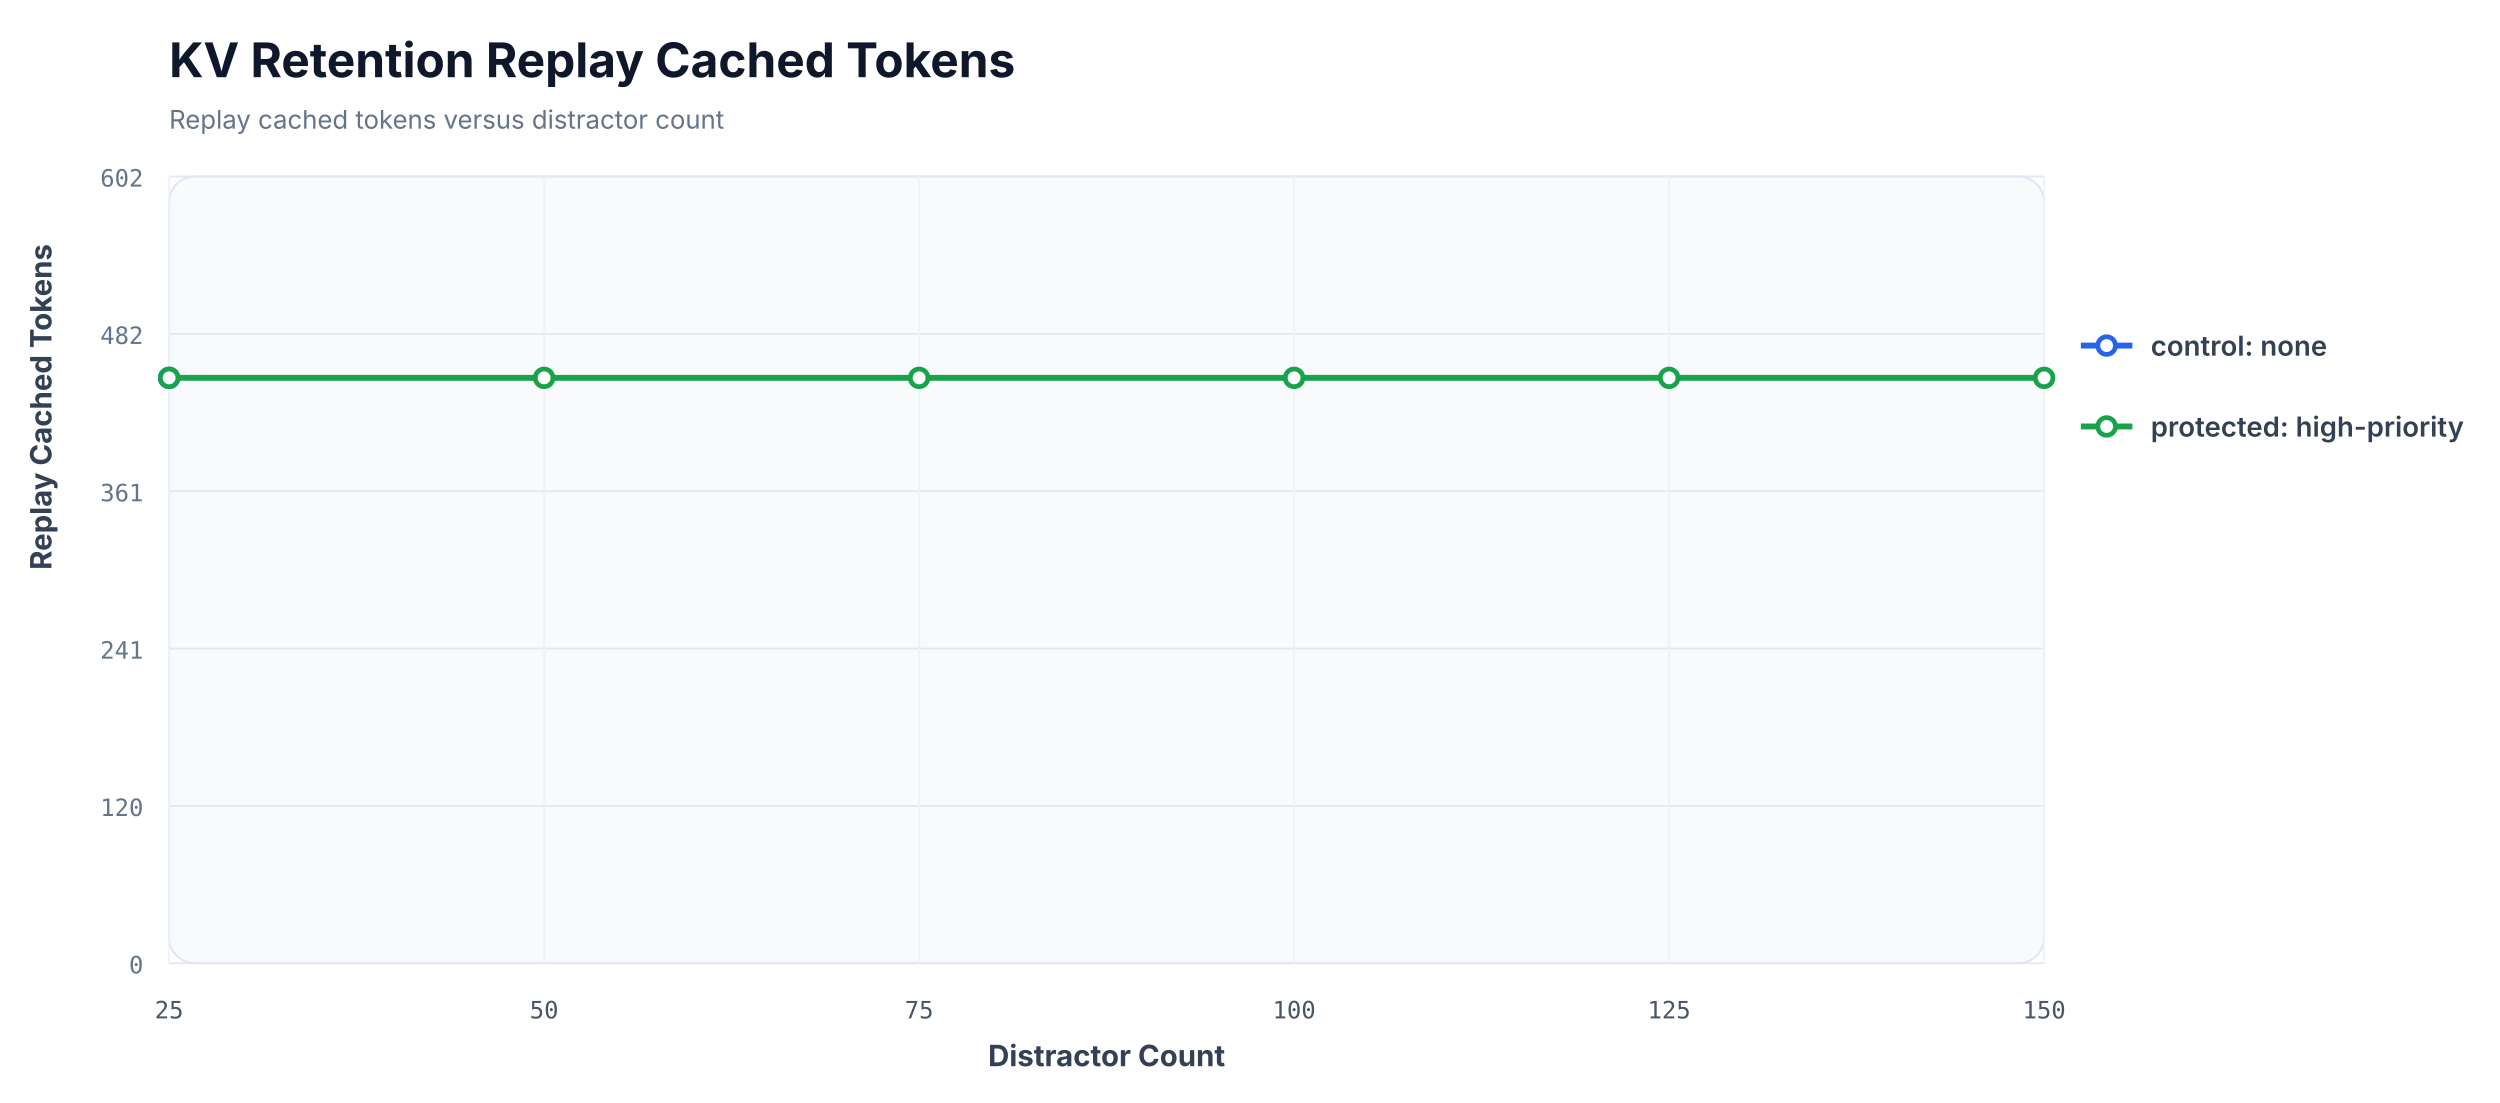
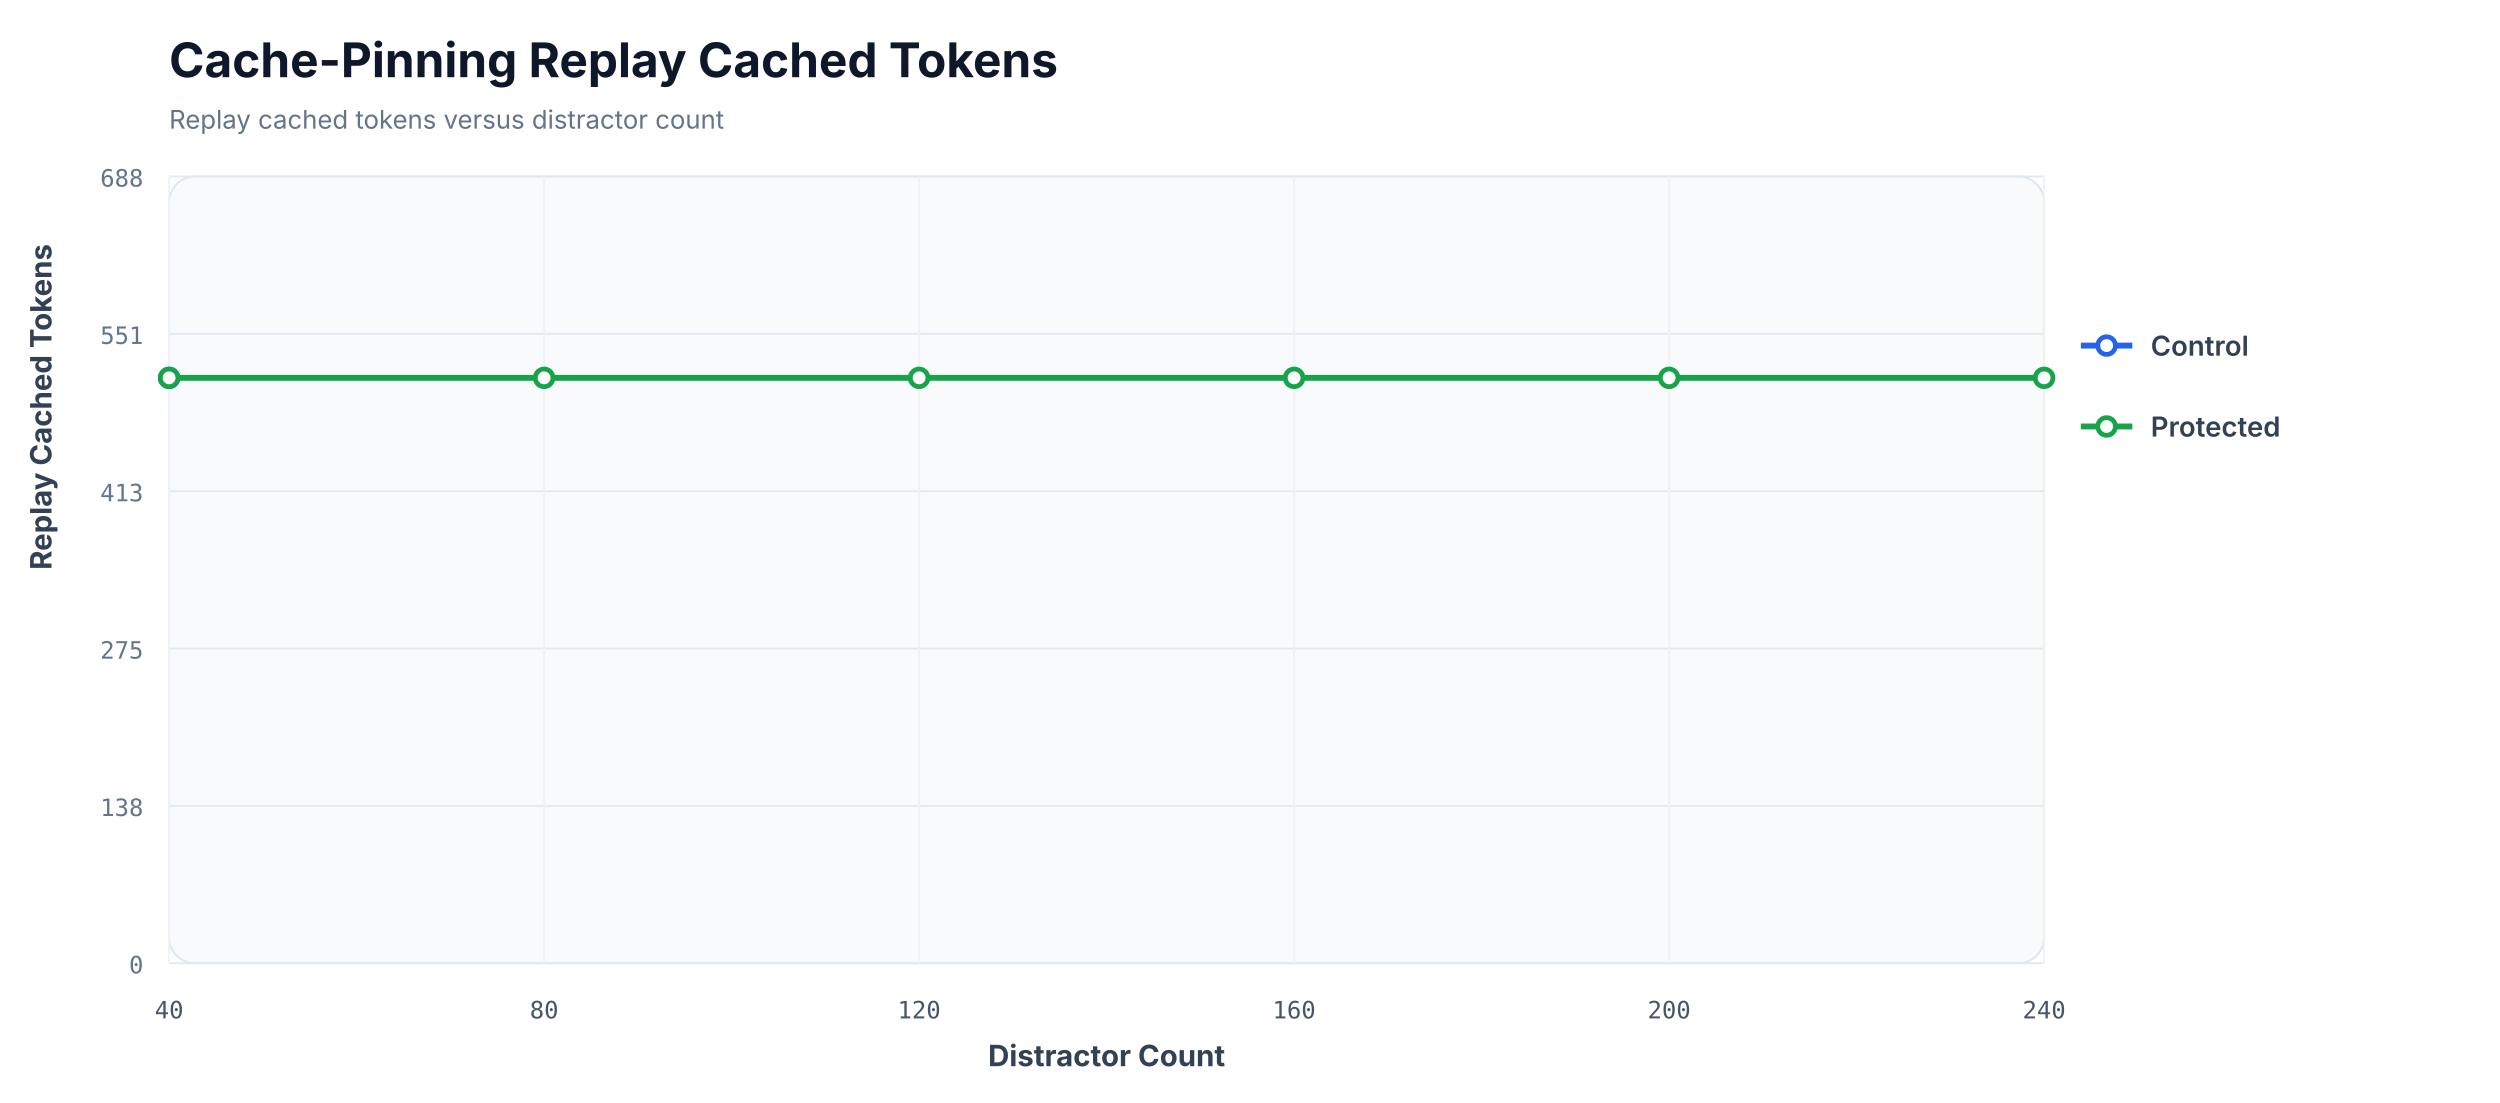
<svg xmlns="http://www.w3.org/2000/svg" width="1360" height="600" viewBox="0 0 1360 600">
  <rect width="100%" height="100%" fill="#ffffff" />
-   <text x="92" y="42" font-family="Inter, Arial, sans-serif" font-size="26" font-weight="700" fill="#0f172a">KV Retention Replay Cached Tokens</text>
+   <text x="92" y="42" font-family="Inter, Arial, sans-serif" font-size="26" font-weight="700" fill="#0f172a">Cache-Pinning Replay Cached Tokens</text>
  <text x="92" y="70" font-family="Inter, Arial, sans-serif" font-size="14" fill="#64748b">Replay cached tokens versus distractor count</text>
  <rect x="92" y="96" width="1020" height="428" rx="14" fill="#f8fafc" stroke="#dbe4f0" />
  <line x1="92" y1="524.00" x2="1112" y2="524.00" stroke="#e2e8f0" stroke-width="1" />
  <text x="78" y="529.50" text-anchor="end" font-family="JetBrains Mono, monospace" font-size="13" fill="#64748b">0</text>
  <line x1="92" y1="438.40" x2="1112" y2="438.40" stroke="#e2e8f0" stroke-width="1" />
-   <text x="78" y="443.90" text-anchor="end" font-family="JetBrains Mono, monospace" font-size="13" fill="#64748b">120</text>
+   <text x="78" y="443.90" text-anchor="end" font-family="JetBrains Mono, monospace" font-size="13" fill="#64748b">138</text>
  <line x1="92" y1="352.80" x2="1112" y2="352.80" stroke="#e2e8f0" stroke-width="1" />
-   <text x="78" y="358.30" text-anchor="end" font-family="JetBrains Mono, monospace" font-size="13" fill="#64748b">241</text>
+   <text x="78" y="358.30" text-anchor="end" font-family="JetBrains Mono, monospace" font-size="13" fill="#64748b">275</text>
  <line x1="92" y1="267.20" x2="1112" y2="267.20" stroke="#e2e8f0" stroke-width="1" />
-   <text x="78" y="272.70" text-anchor="end" font-family="JetBrains Mono, monospace" font-size="13" fill="#64748b">361</text>
+   <text x="78" y="272.70" text-anchor="end" font-family="JetBrains Mono, monospace" font-size="13" fill="#64748b">413</text>
  <line x1="92" y1="181.60" x2="1112" y2="181.60" stroke="#e2e8f0" stroke-width="1" />
-   <text x="78" y="187.10" text-anchor="end" font-family="JetBrains Mono, monospace" font-size="13" fill="#64748b">482</text>
+   <text x="78" y="187.10" text-anchor="end" font-family="JetBrains Mono, monospace" font-size="13" fill="#64748b">551</text>
  <line x1="92" y1="96.00" x2="1112" y2="96.00" stroke="#e2e8f0" stroke-width="1" />
-   <text x="78" y="101.50" text-anchor="end" font-family="JetBrains Mono, monospace" font-size="13" fill="#64748b">602</text>
+   <text x="78" y="101.50" text-anchor="end" font-family="JetBrains Mono, monospace" font-size="13" fill="#64748b">688</text>
  <line x1="92.00" y1="96" x2="92.00" y2="524" stroke="#eef2f7" stroke-width="1" />
-   <text x="92.00" y="554" text-anchor="middle" font-family="JetBrains Mono, monospace" font-size="13" fill="#475569">25</text>
+   <text x="92.00" y="554" text-anchor="middle" font-family="JetBrains Mono, monospace" font-size="13" fill="#475569">40</text>
  <line x1="296.00" y1="96" x2="296.00" y2="524" stroke="#eef2f7" stroke-width="1" />
-   <text x="296.00" y="554" text-anchor="middle" font-family="JetBrains Mono, monospace" font-size="13" fill="#475569">50</text>
+   <text x="296.00" y="554" text-anchor="middle" font-family="JetBrains Mono, monospace" font-size="13" fill="#475569">80</text>
  <line x1="500.00" y1="96" x2="500.00" y2="524" stroke="#eef2f7" stroke-width="1" />
-   <text x="500.00" y="554" text-anchor="middle" font-family="JetBrains Mono, monospace" font-size="13" fill="#475569">75</text>
+   <text x="500.00" y="554" text-anchor="middle" font-family="JetBrains Mono, monospace" font-size="13" fill="#475569">120</text>
  <line x1="704.00" y1="96" x2="704.00" y2="524" stroke="#eef2f7" stroke-width="1" />
-   <text x="704.00" y="554" text-anchor="middle" font-family="JetBrains Mono, monospace" font-size="13" fill="#475569">100</text>
+   <text x="704.00" y="554" text-anchor="middle" font-family="JetBrains Mono, monospace" font-size="13" fill="#475569">160</text>
  <line x1="908.00" y1="96" x2="908.00" y2="524" stroke="#eef2f7" stroke-width="1" />
-   <text x="908.00" y="554" text-anchor="middle" font-family="JetBrains Mono, monospace" font-size="13" fill="#475569">125</text>
+   <text x="908.00" y="554" text-anchor="middle" font-family="JetBrains Mono, monospace" font-size="13" fill="#475569">200</text>
  <line x1="1112.00" y1="96" x2="1112.00" y2="524" stroke="#eef2f7" stroke-width="1" />
-   <text x="1112.00" y="554" text-anchor="middle" font-family="JetBrains Mono, monospace" font-size="13" fill="#475569">150</text>
+   <text x="1112.00" y="554" text-anchor="middle" font-family="JetBrains Mono, monospace" font-size="13" fill="#475569">240</text>
  <circle cx="92.00" cy="205.55" r="4.8" fill="#ffffff" stroke="#2563eb" stroke-width="2.6" />
  <polyline fill="none" stroke="#16a34a" stroke-width="3.2" points="92.00,205.55 296.00,205.55 500.00,205.55 704.00,205.55 908.00,205.55 1112.00,205.55" />
  <circle cx="92.00" cy="205.55" r="4.8" fill="#ffffff" stroke="#16a34a" stroke-width="2.6" />
  <circle cx="296.00" cy="205.55" r="4.8" fill="#ffffff" stroke="#16a34a" stroke-width="2.6" />
  <circle cx="500.00" cy="205.55" r="4.8" fill="#ffffff" stroke="#16a34a" stroke-width="2.6" />
  <circle cx="704.00" cy="205.55" r="4.8" fill="#ffffff" stroke="#16a34a" stroke-width="2.6" />
  <circle cx="908.00" cy="205.55" r="4.8" fill="#ffffff" stroke="#16a34a" stroke-width="2.6" />
  <circle cx="1112.00" cy="205.55" r="4.8" fill="#ffffff" stroke="#16a34a" stroke-width="2.6" />
  <text x="28" y="310.00" transform="rotate(-90 28 310.00)" font-family="Inter, Arial, sans-serif" font-size="16" font-weight="700" fill="#334155">Replay Cached Tokens</text>
  <text x="602.00" y="580" text-anchor="middle" font-family="Inter, Arial, sans-serif" font-size="16" font-weight="700" fill="#334155">Distractor Count</text>
  <line x1="1132" y1="188" x2="1160" y2="188" stroke="#2563eb" stroke-width="3.2" />
  <circle cx="1146" cy="188" r="4.8" fill="#ffffff" stroke="#2563eb" stroke-width="2.6" />
-   <text x="1170" y="193.5" font-family="Inter, Arial, sans-serif" font-size="15" font-weight="600" fill="#334155">control: none</text>
+   <text x="1170" y="193.5" font-family="Inter, Arial, sans-serif" font-size="15" font-weight="600" fill="#334155">Control</text>
  <line x1="1132" y1="232" x2="1160" y2="232" stroke="#16a34a" stroke-width="3.2" />
  <circle cx="1146" cy="232" r="4.8" fill="#ffffff" stroke="#16a34a" stroke-width="2.6" />
-   <text x="1170" y="237.5" font-family="Inter, Arial, sans-serif" font-size="15" font-weight="600" fill="#334155">protected: high-priority</text>
+   <text x="1170" y="237.5" font-family="Inter, Arial, sans-serif" font-size="15" font-weight="600" fill="#334155">Protected</text>
</svg>
